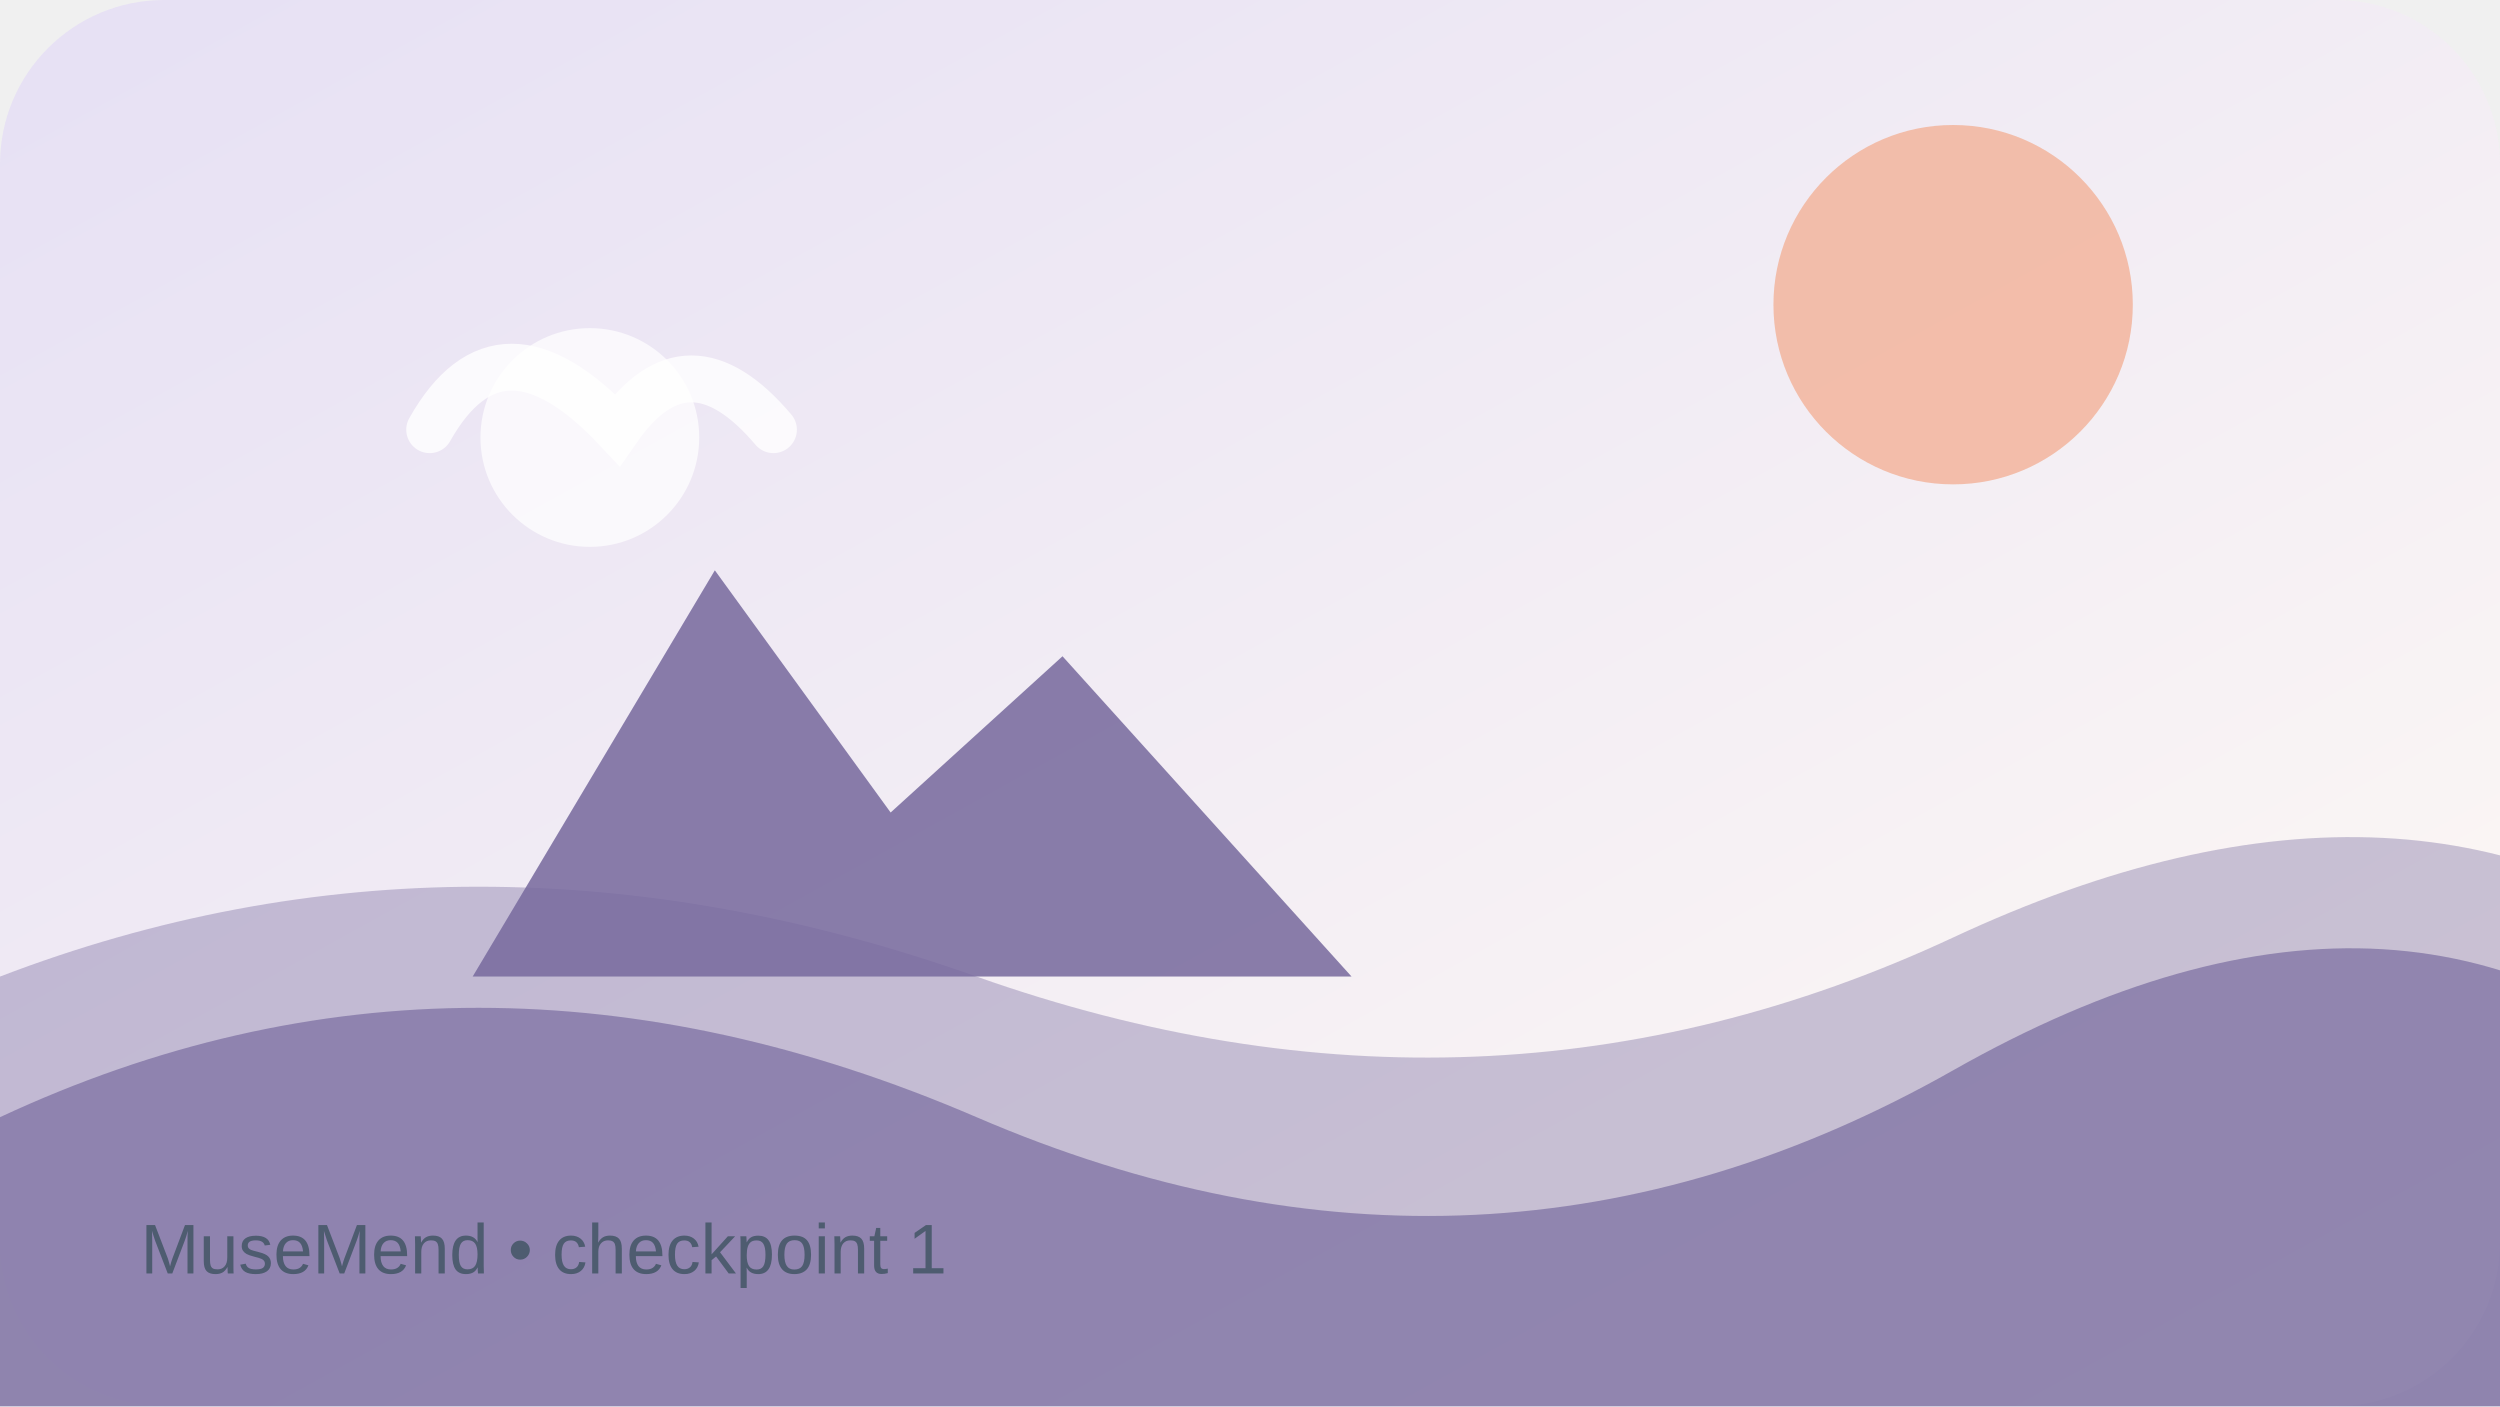
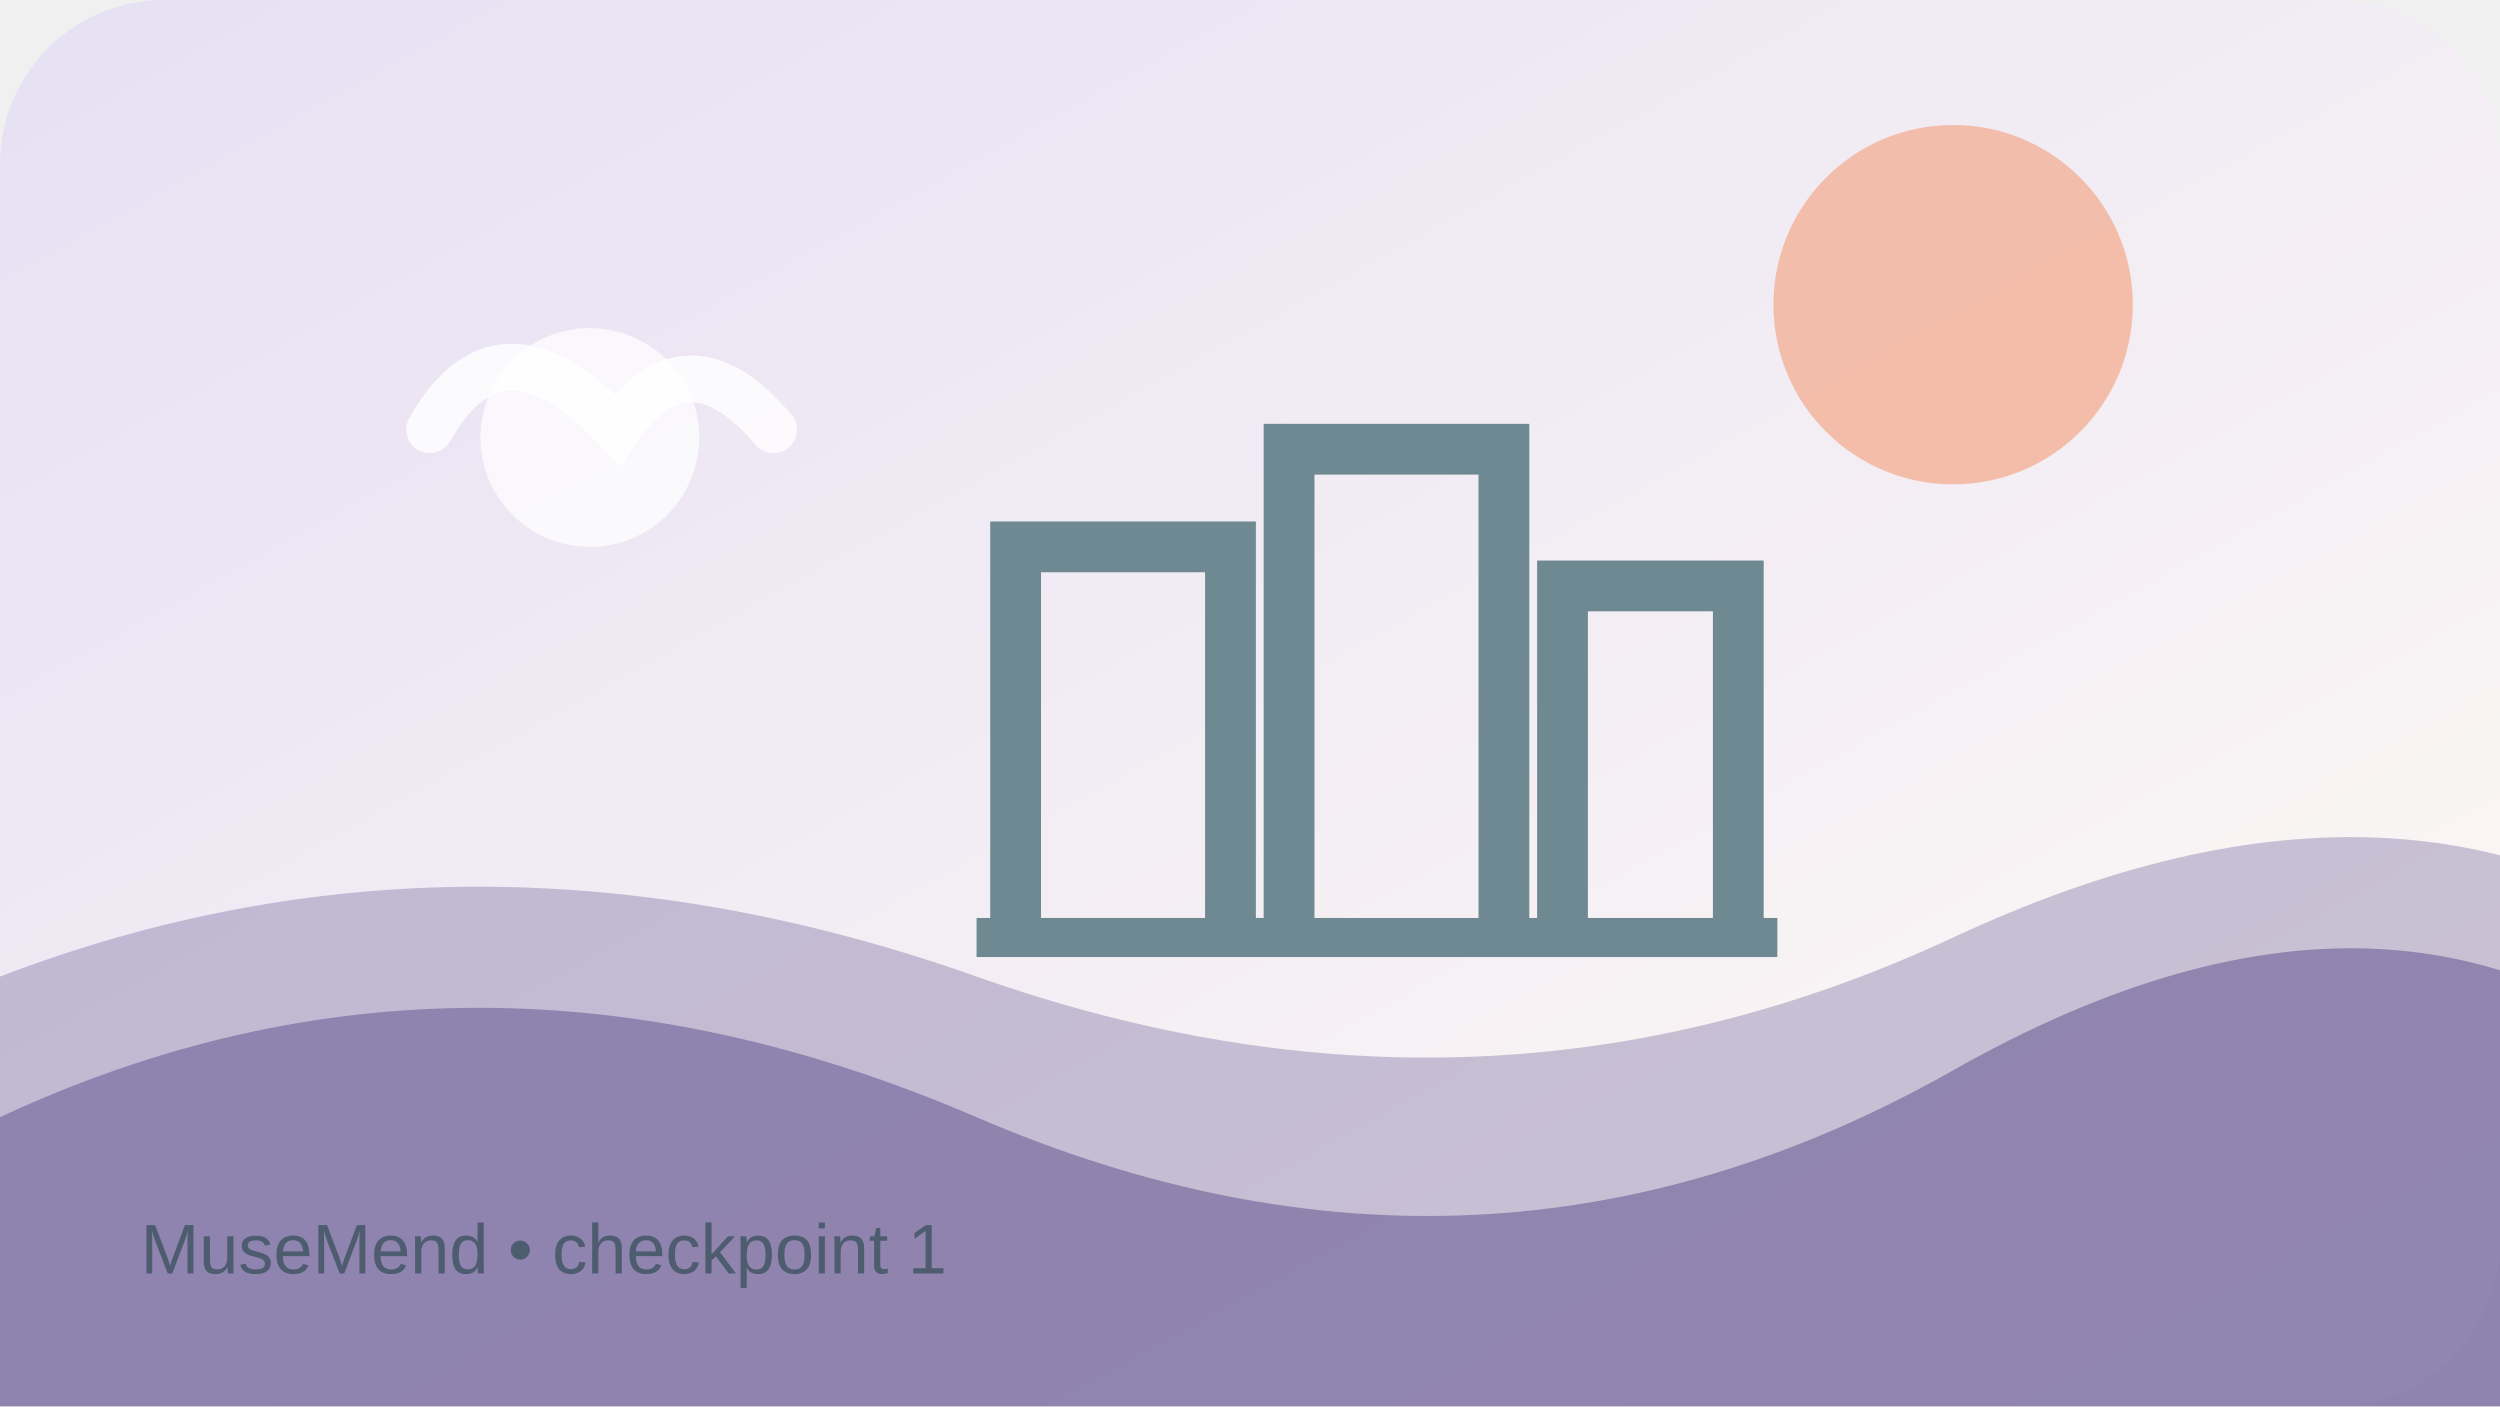
<svg xmlns="http://www.w3.org/2000/svg" viewBox="0 0 640 360">
  <defs>
    <linearGradient id="g" x1="0" x2="1" y1="0" y2="1">
      <stop stop-color="#e6e0f4" />
      <stop offset="1" stop-color="#fffaf4" />
    </linearGradient>
  </defs>
  <rect width="640" height="360" rx="42" fill="url(#g)" />
  <circle cx="500" cy="78" r="46" fill="#f2b7a0" opacity=".88" />
  <path d="M0 250 Q120 204 250 250 T500 240 T700 250 V360 H0Z" fill="#776a9e" opacity=".38" />
  <path d="M0 286 Q120 230 250 286 T500 274 T700 286 V360 H0Z" fill="#776a9e" opacity=".68" />
-   <path d="M121 250 l62-104 45 62 44-40 74 82z" fill="#776a9e" opacity=".86" />
+   <path d="M260 240V140h55v100M330 240V115h55v125M400 240V150h45v90" fill="none" stroke="#6f8992" stroke-width="13" />
+   <path d="M250 240h205" stroke="#6f8992" stroke-width="10" />
  <circle cx="151" cy="112" r="28" fill="#ffffff" opacity=".72" />
  <path d="M110 110 q18-32 48 0 q18-26 40 0" fill="none" stroke="#ffffff" stroke-width="12" stroke-linecap="round" opacity=".8" />
  <text x="36" y="326" font-family="Arial,sans-serif" font-size="18" fill="#324b55" opacity=".7">MuseMend • checkpoint 1</text>
</svg>
